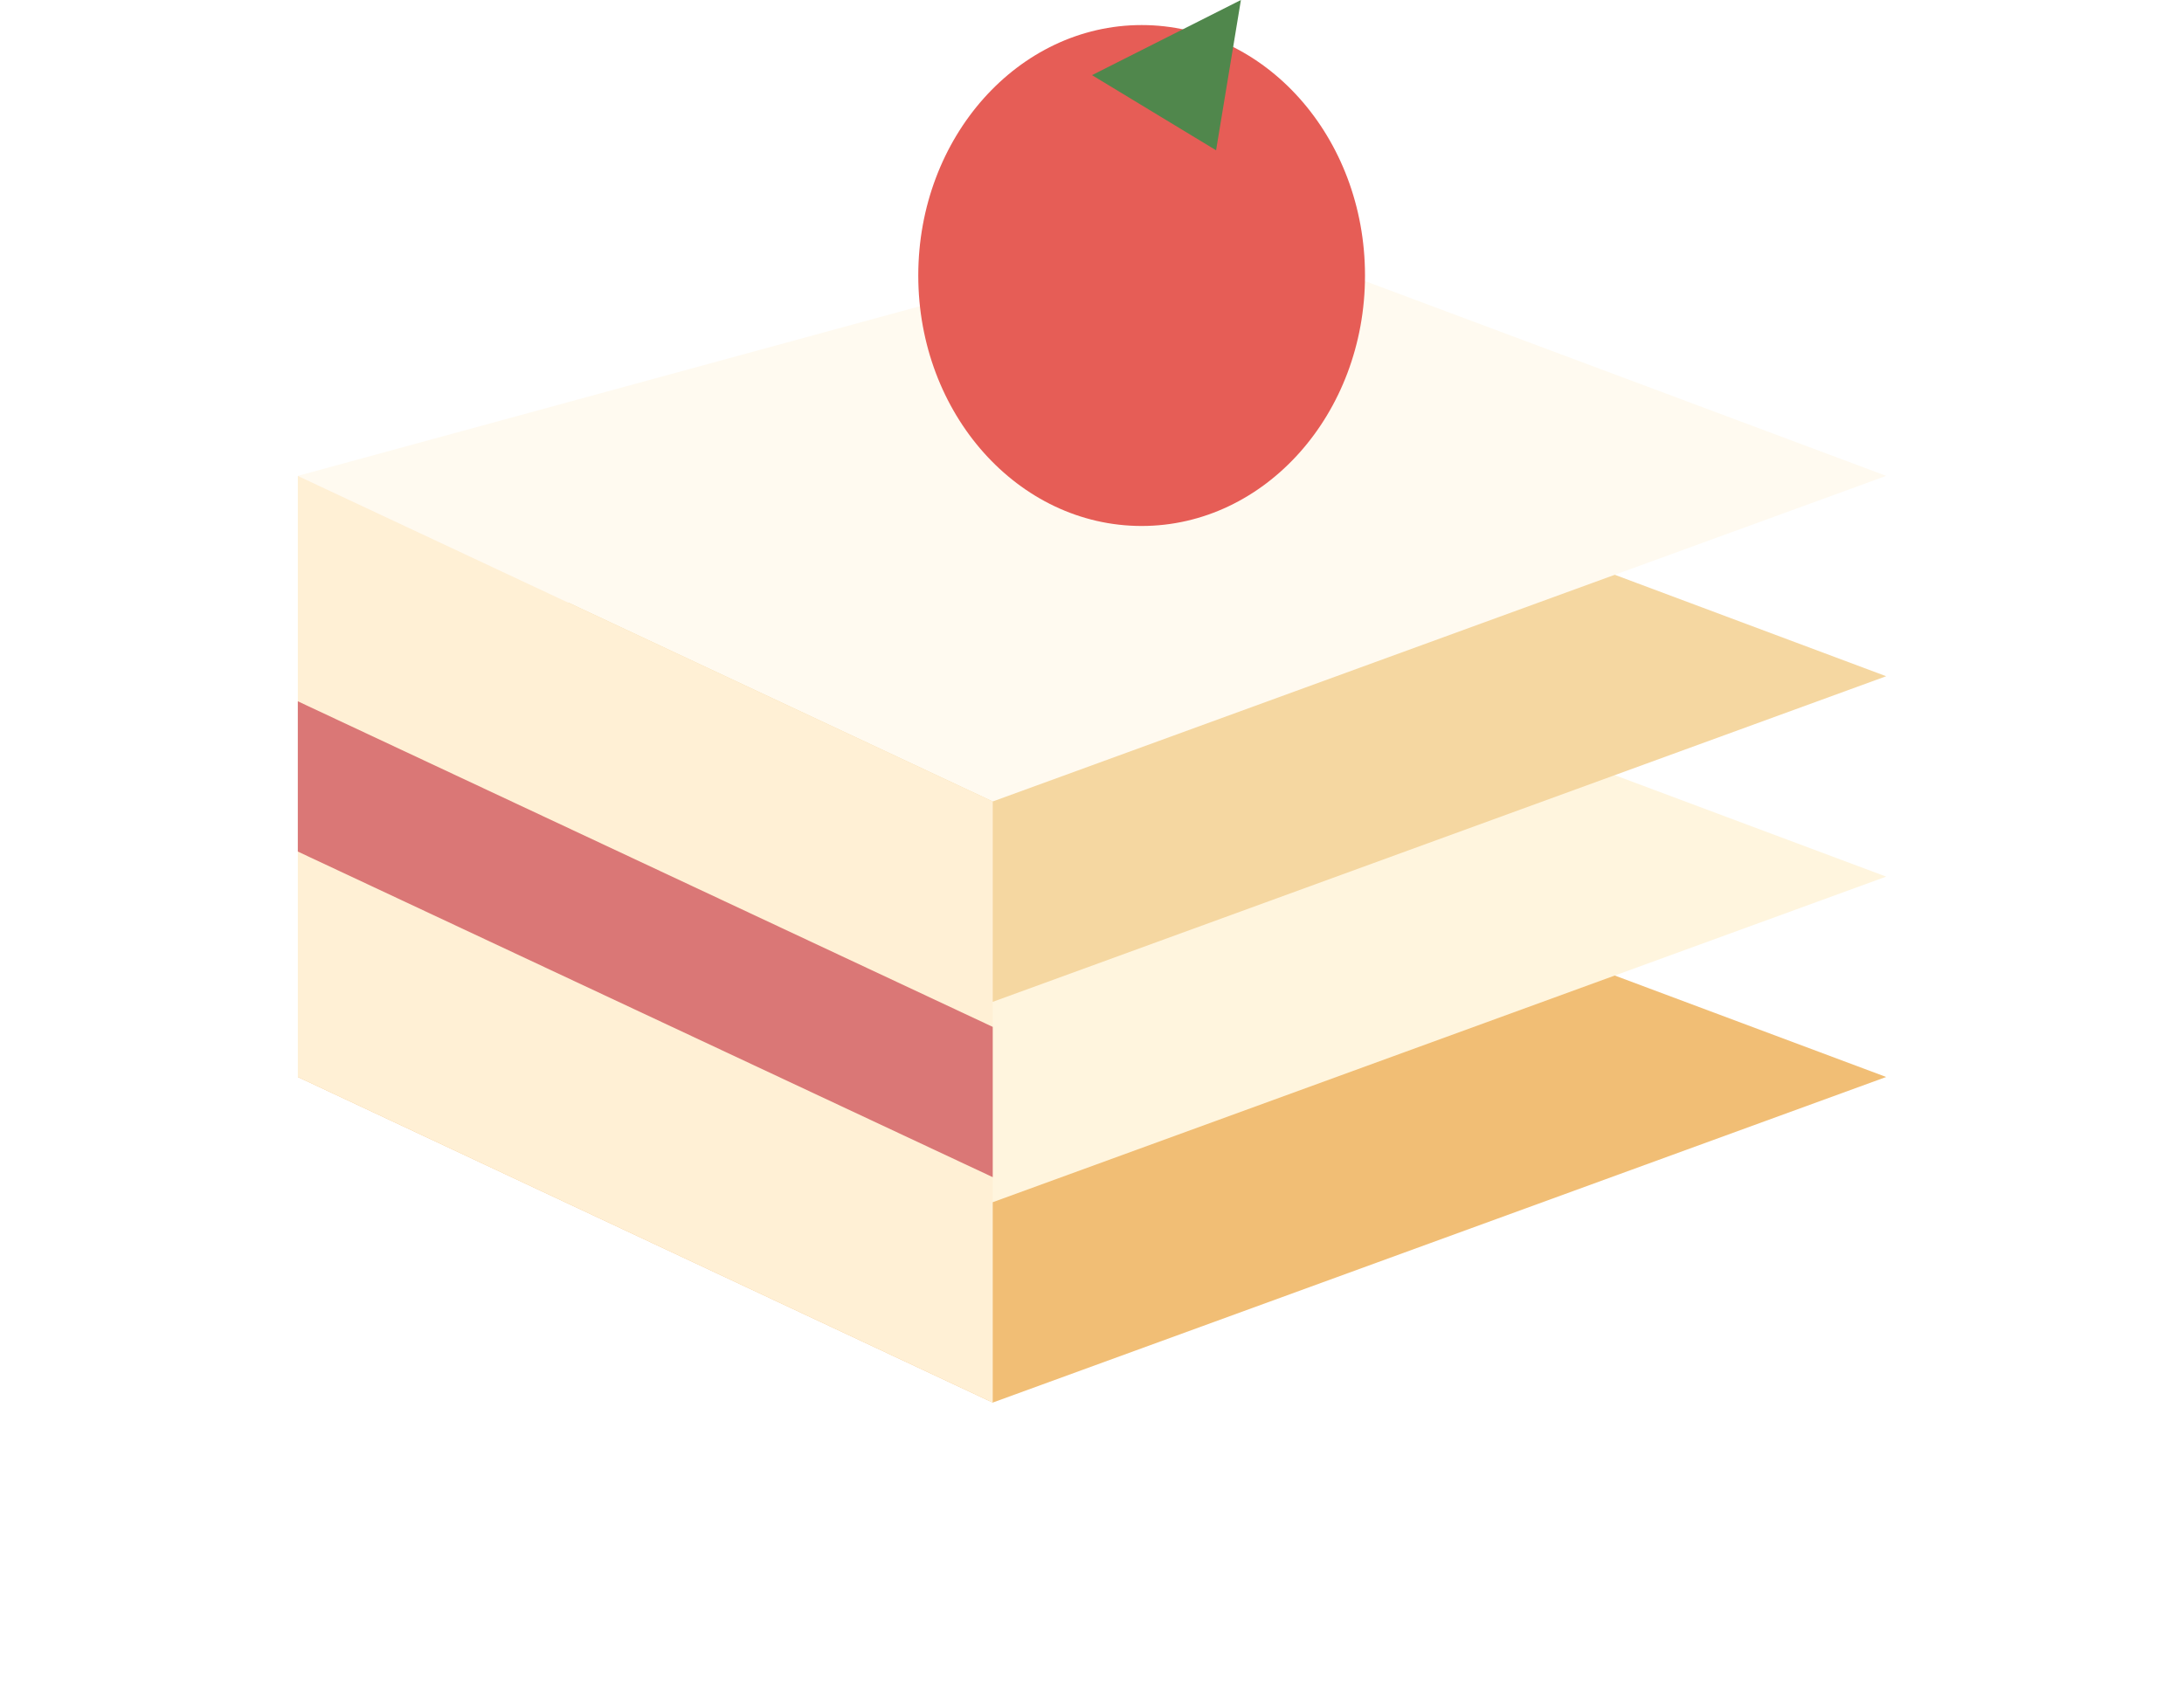
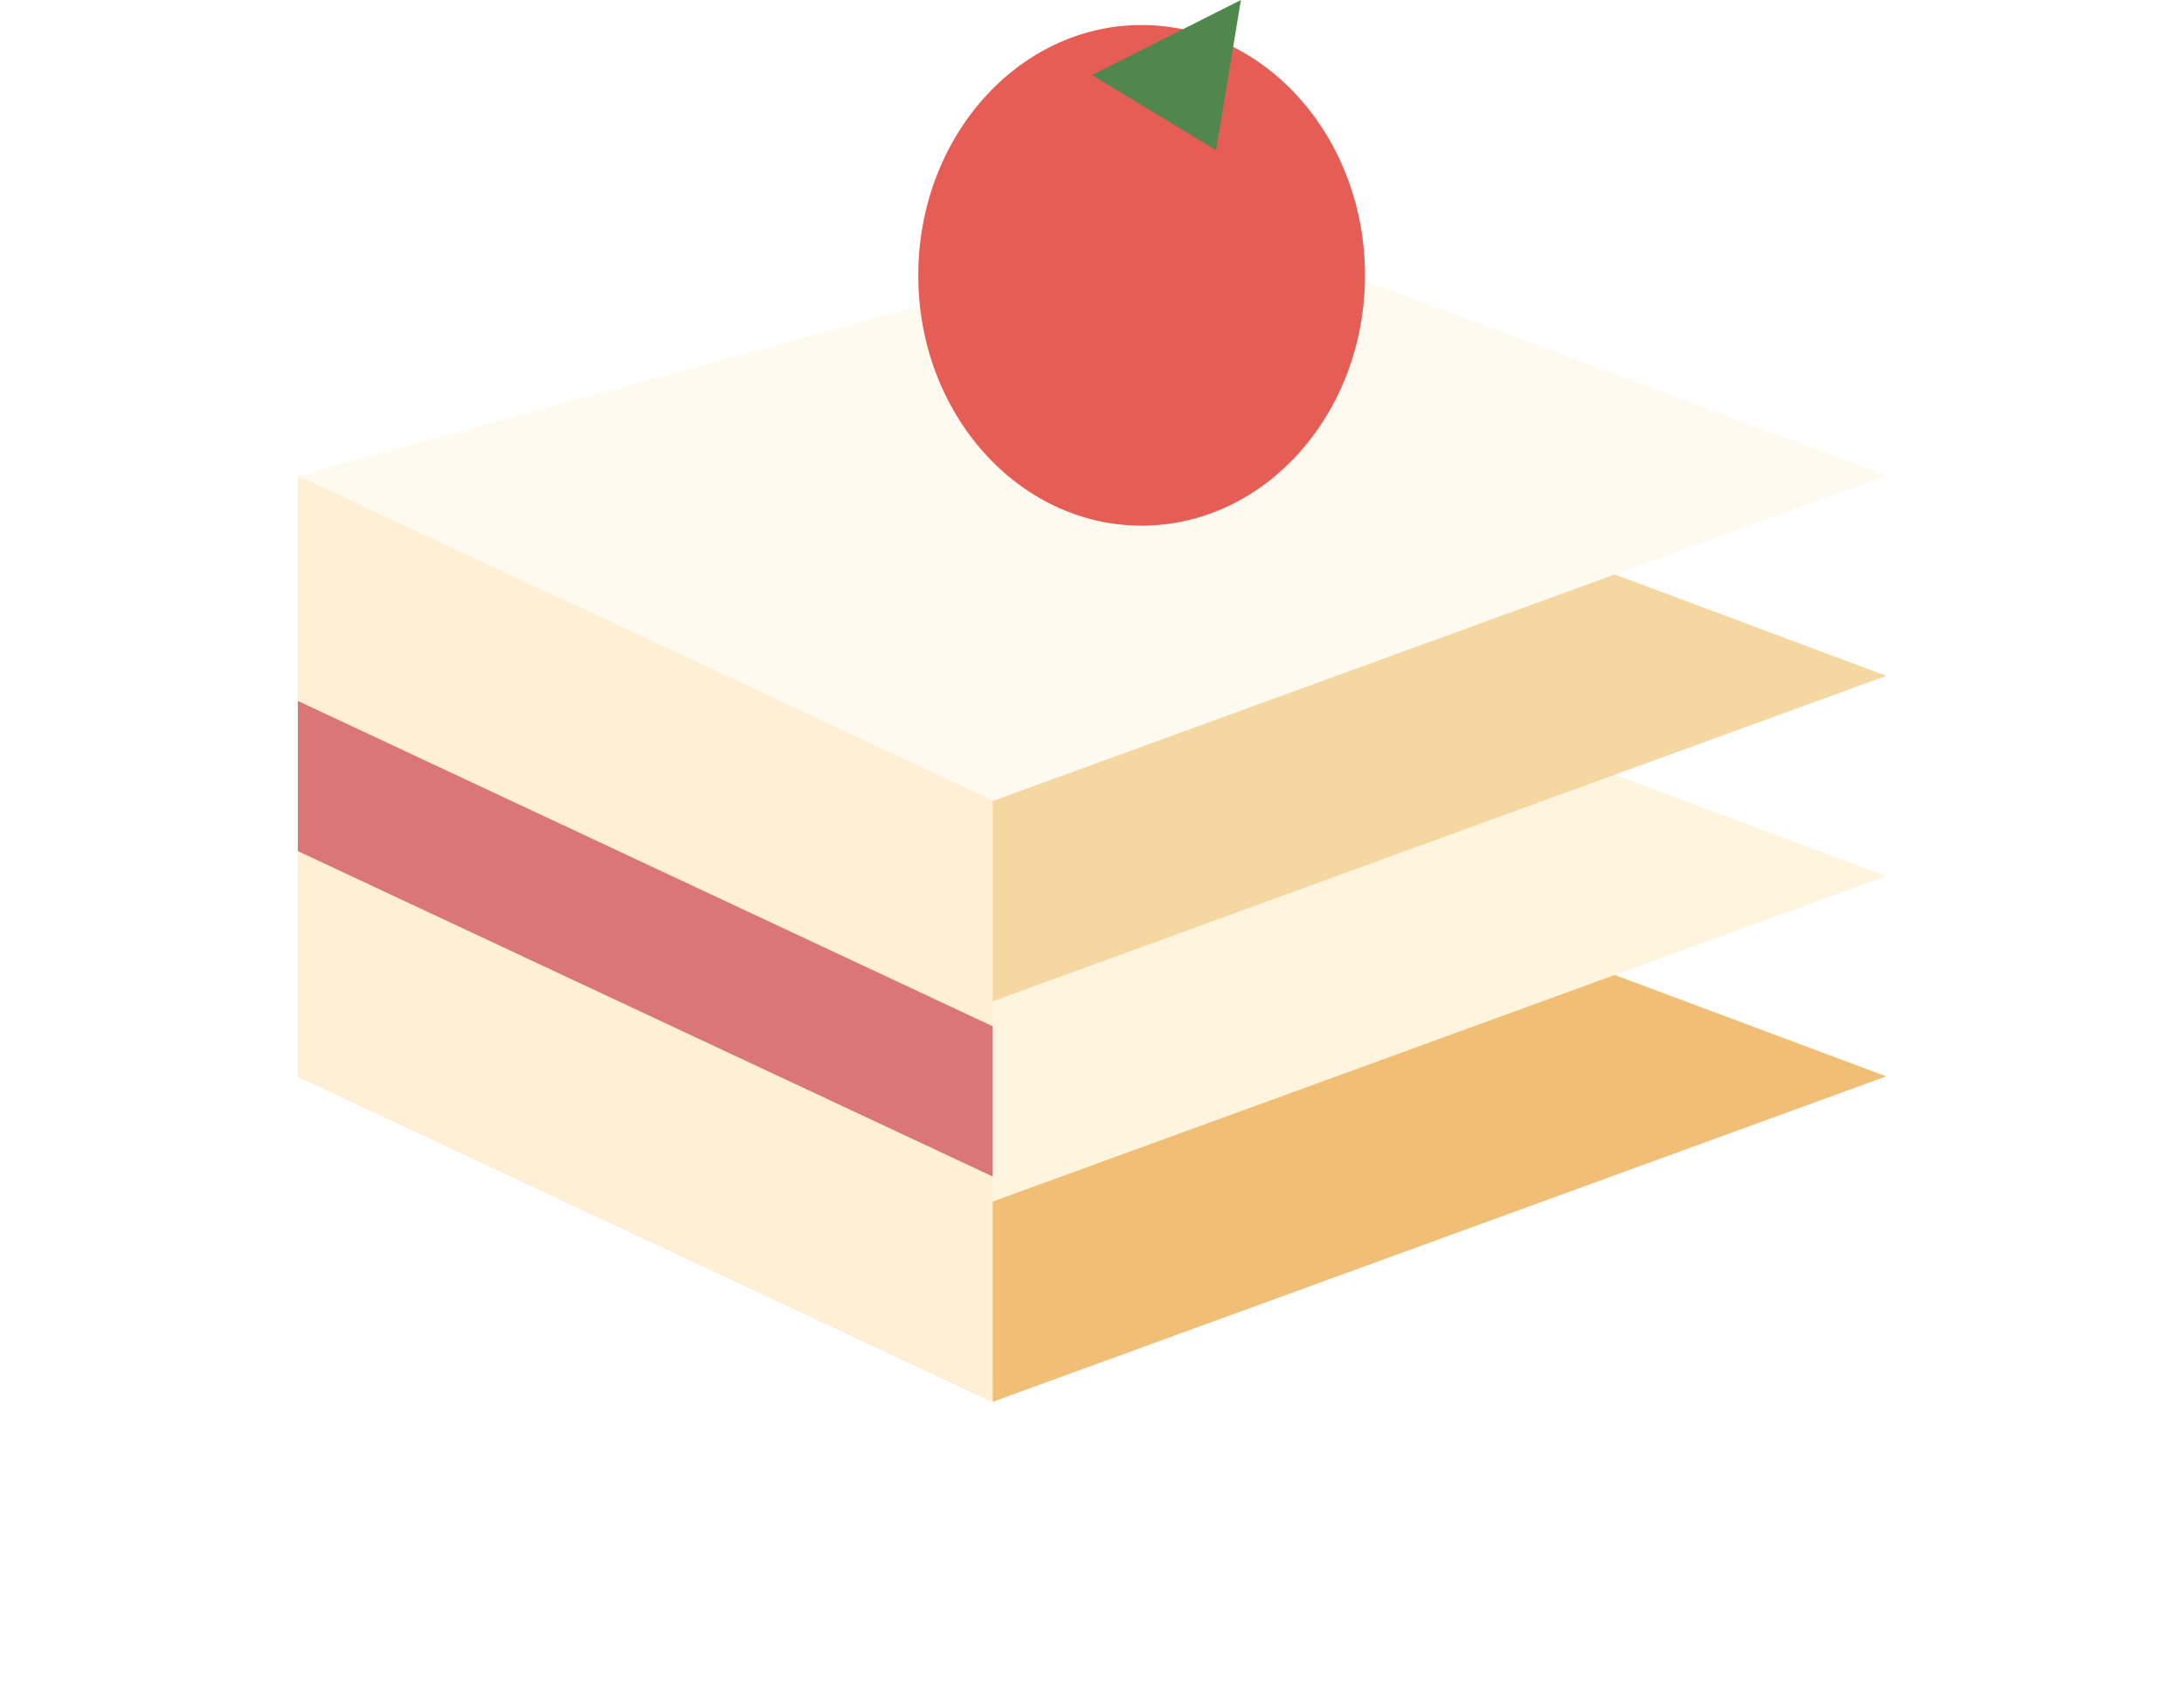
- <svg xmlns="http://www.w3.org/2000/svg" preserveAspectRatio="none" overflow="visible" style="display: block;" width="97" height="75.66" viewBox="0 0 97 75.66" fill="none">
+ <svg xmlns="http://www.w3.org/2000/svg" preserveAspectRatio="none" overflow="visible" style="display: block;" width="77" height="60" viewBox="0 0 77 60" fill="none">
  <g id="Frame">
-     <path id="Vector" d="M13.227 47.844L54.011 36.717L83.773 47.844L44.091 62.308L13.227 47.844Z" fill="#F1BE75" />
-     <path id="Vector_2" d="M13.227 38.943L54.011 27.816L83.773 38.943L44.091 53.407L13.227 38.943Z" fill="#FFF5DE" />
-     <path id="Vector_3" d="M13.227 30.041L54.011 18.915L83.773 30.041L44.091 44.506L13.227 30.041Z" fill="#F5D7A1" />
-     <path id="Vector_4" d="M13.227 21.14L54.011 10.014L83.773 21.14L44.091 35.605L13.227 21.14Z" fill="#FFFAF0" />
-     <path id="Vector_5" d="M13.227 21.14V47.844L44.091 62.308V35.605L13.227 21.14Z" fill="#FFF0D5" />
-     <path id="Vector_6" d="M13.227 31.154L44.091 45.618V52.294L13.227 37.83V31.154Z" fill="#DA7776" />
-     <path id="Vector_7" d="M50.705 23.366C56.184 23.366 60.625 18.384 60.625 12.239C60.625 6.094 56.184 1.113 50.705 1.113C45.226 1.113 40.784 6.094 40.784 12.239C40.784 18.384 45.226 23.366 50.705 23.366Z" fill="#E65D56" />
-     <path id="Vector_8" d="M48.5 3.338L55.114 0L54.011 6.676" fill="#50874C" />
+     <path id="Vector" d="M10.5 37.941L42.875 29.118L66.5 37.941L35 49.412L10.5 37.941Z" fill="#F1BE75" />
+     <path id="Vector_2" d="M10.5 30.882L42.875 22.059L66.5 30.882L35 42.353L10.5 30.882Z" fill="#FFF5DE" />
+     <path id="Vector_3" d="M10.5 23.823L42.875 15L66.5 23.823L35 35.294L10.5 23.823Z" fill="#F5D7A1" />
+     <path id="Vector_4" d="M10.5 16.765L42.875 7.941L66.5 16.765L35 28.235L10.5 16.765Z" fill="#FFFAF0" />
+     <path id="Vector_5" d="M10.5 16.765V37.941L35 49.412V28.235L10.5 16.765Z" fill="#FFF0D5" />
+     <path id="Vector_6" d="M10.5 24.706L35 36.176V41.471L10.5 30V24.706Z" fill="#DA7776" />
+     <path id="Vector_7" d="M40.25 18.529C44.599 18.529 48.125 14.579 48.125 9.706C48.125 4.833 44.599 0.882 40.25 0.882C35.901 0.882 32.375 4.833 32.375 9.706C32.375 14.579 35.901 18.529 40.25 18.529Z" fill="#E65D56" />
+     <path id="Vector_8" d="M38.5 2.647L43.75 0L42.875 5.294" fill="#50874C" />
  </g>
</svg>
